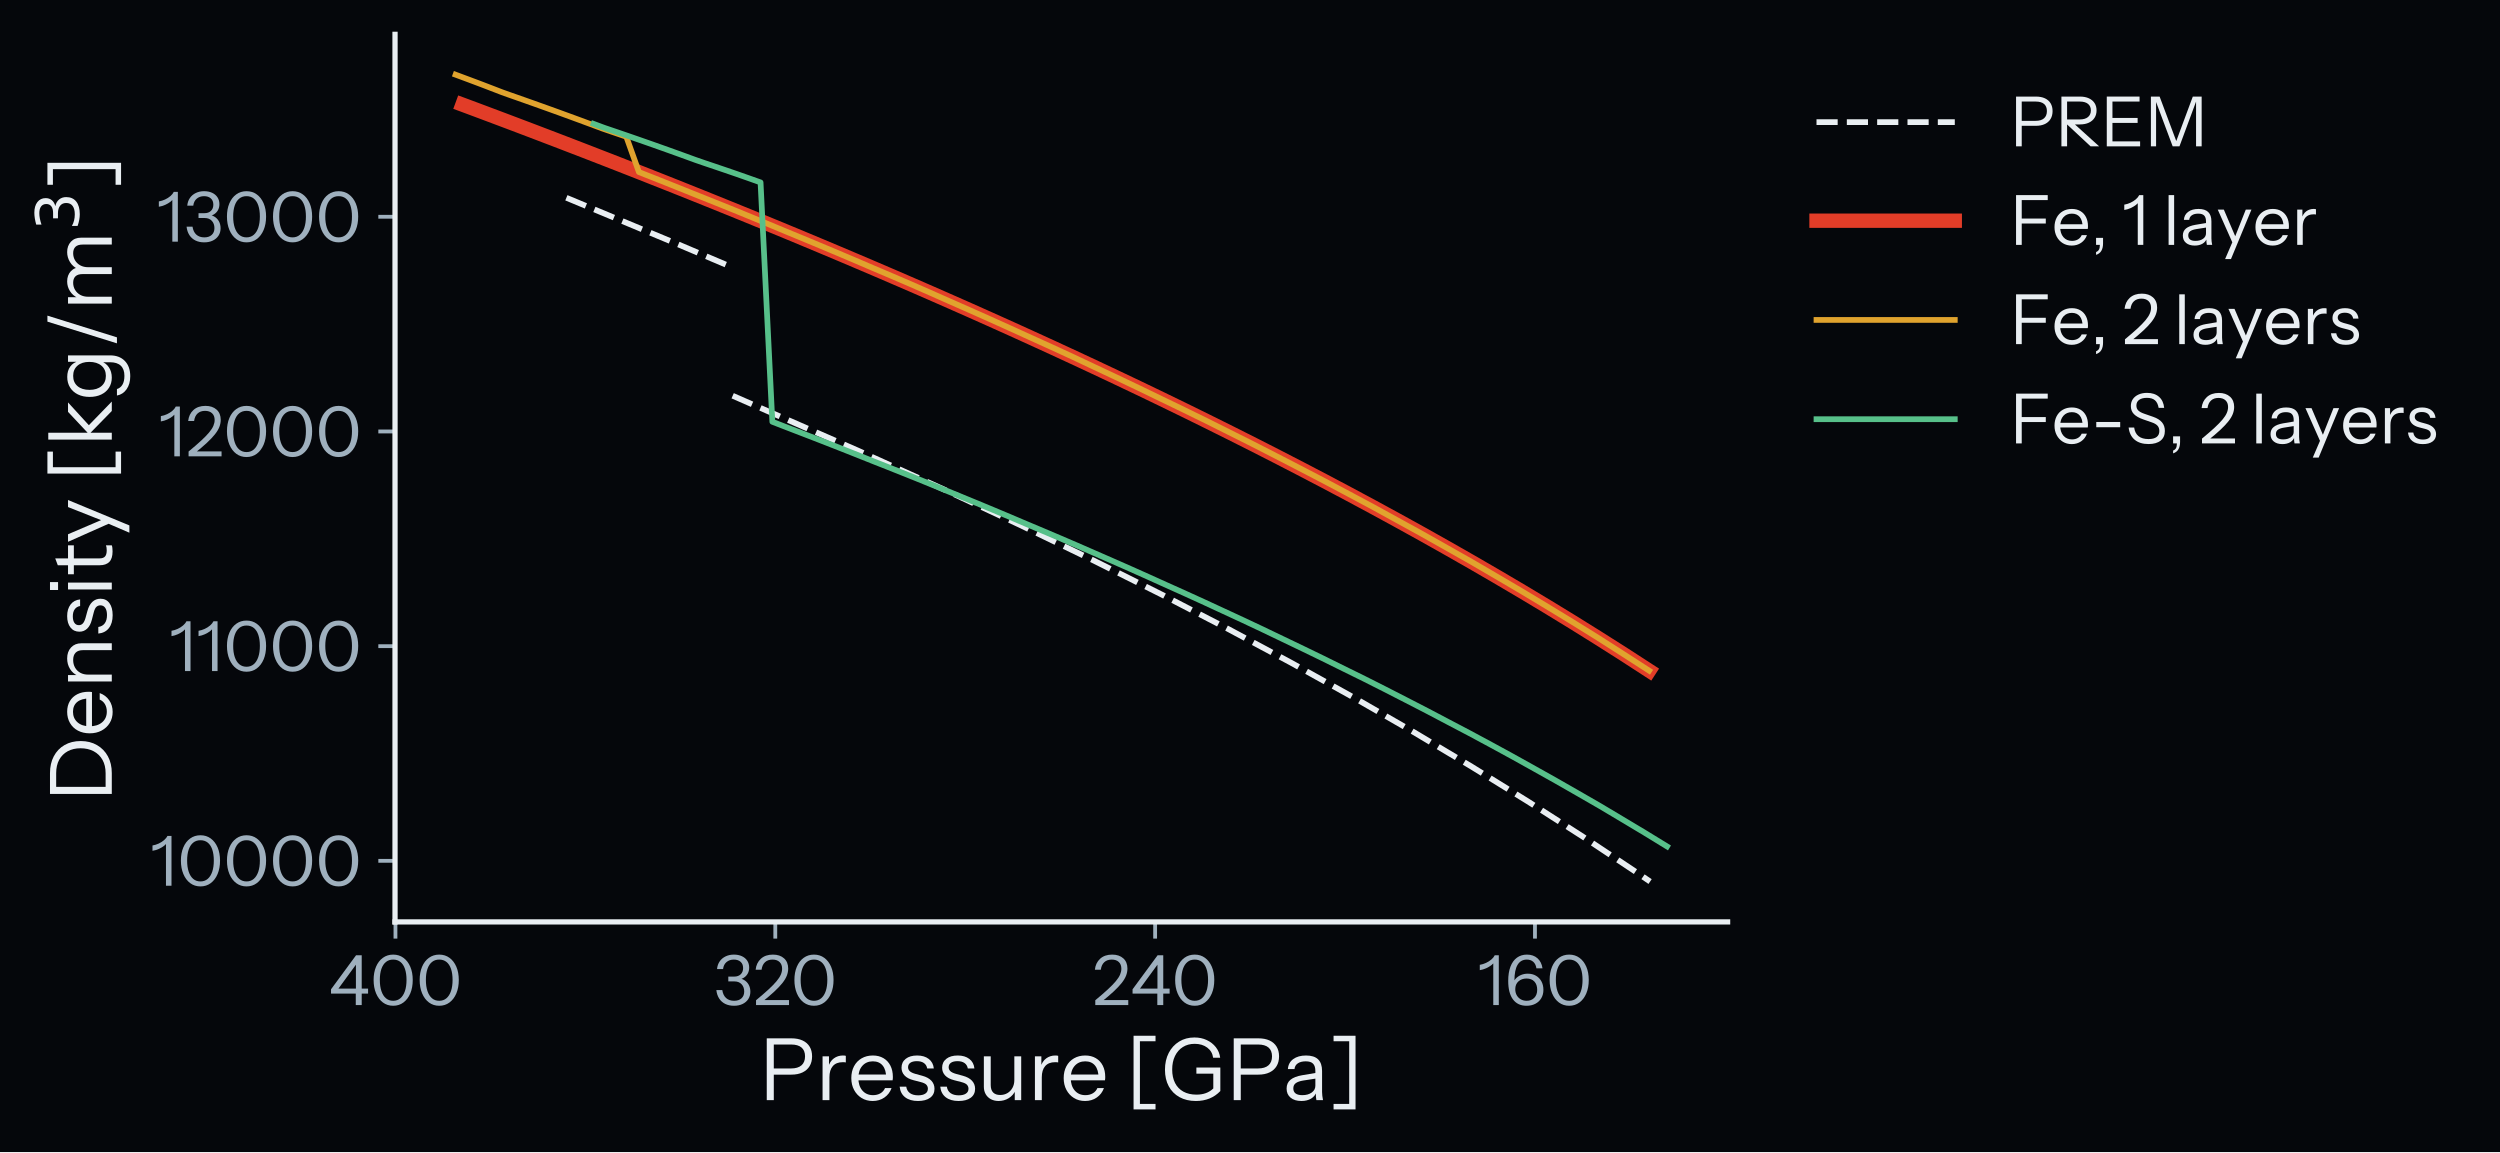
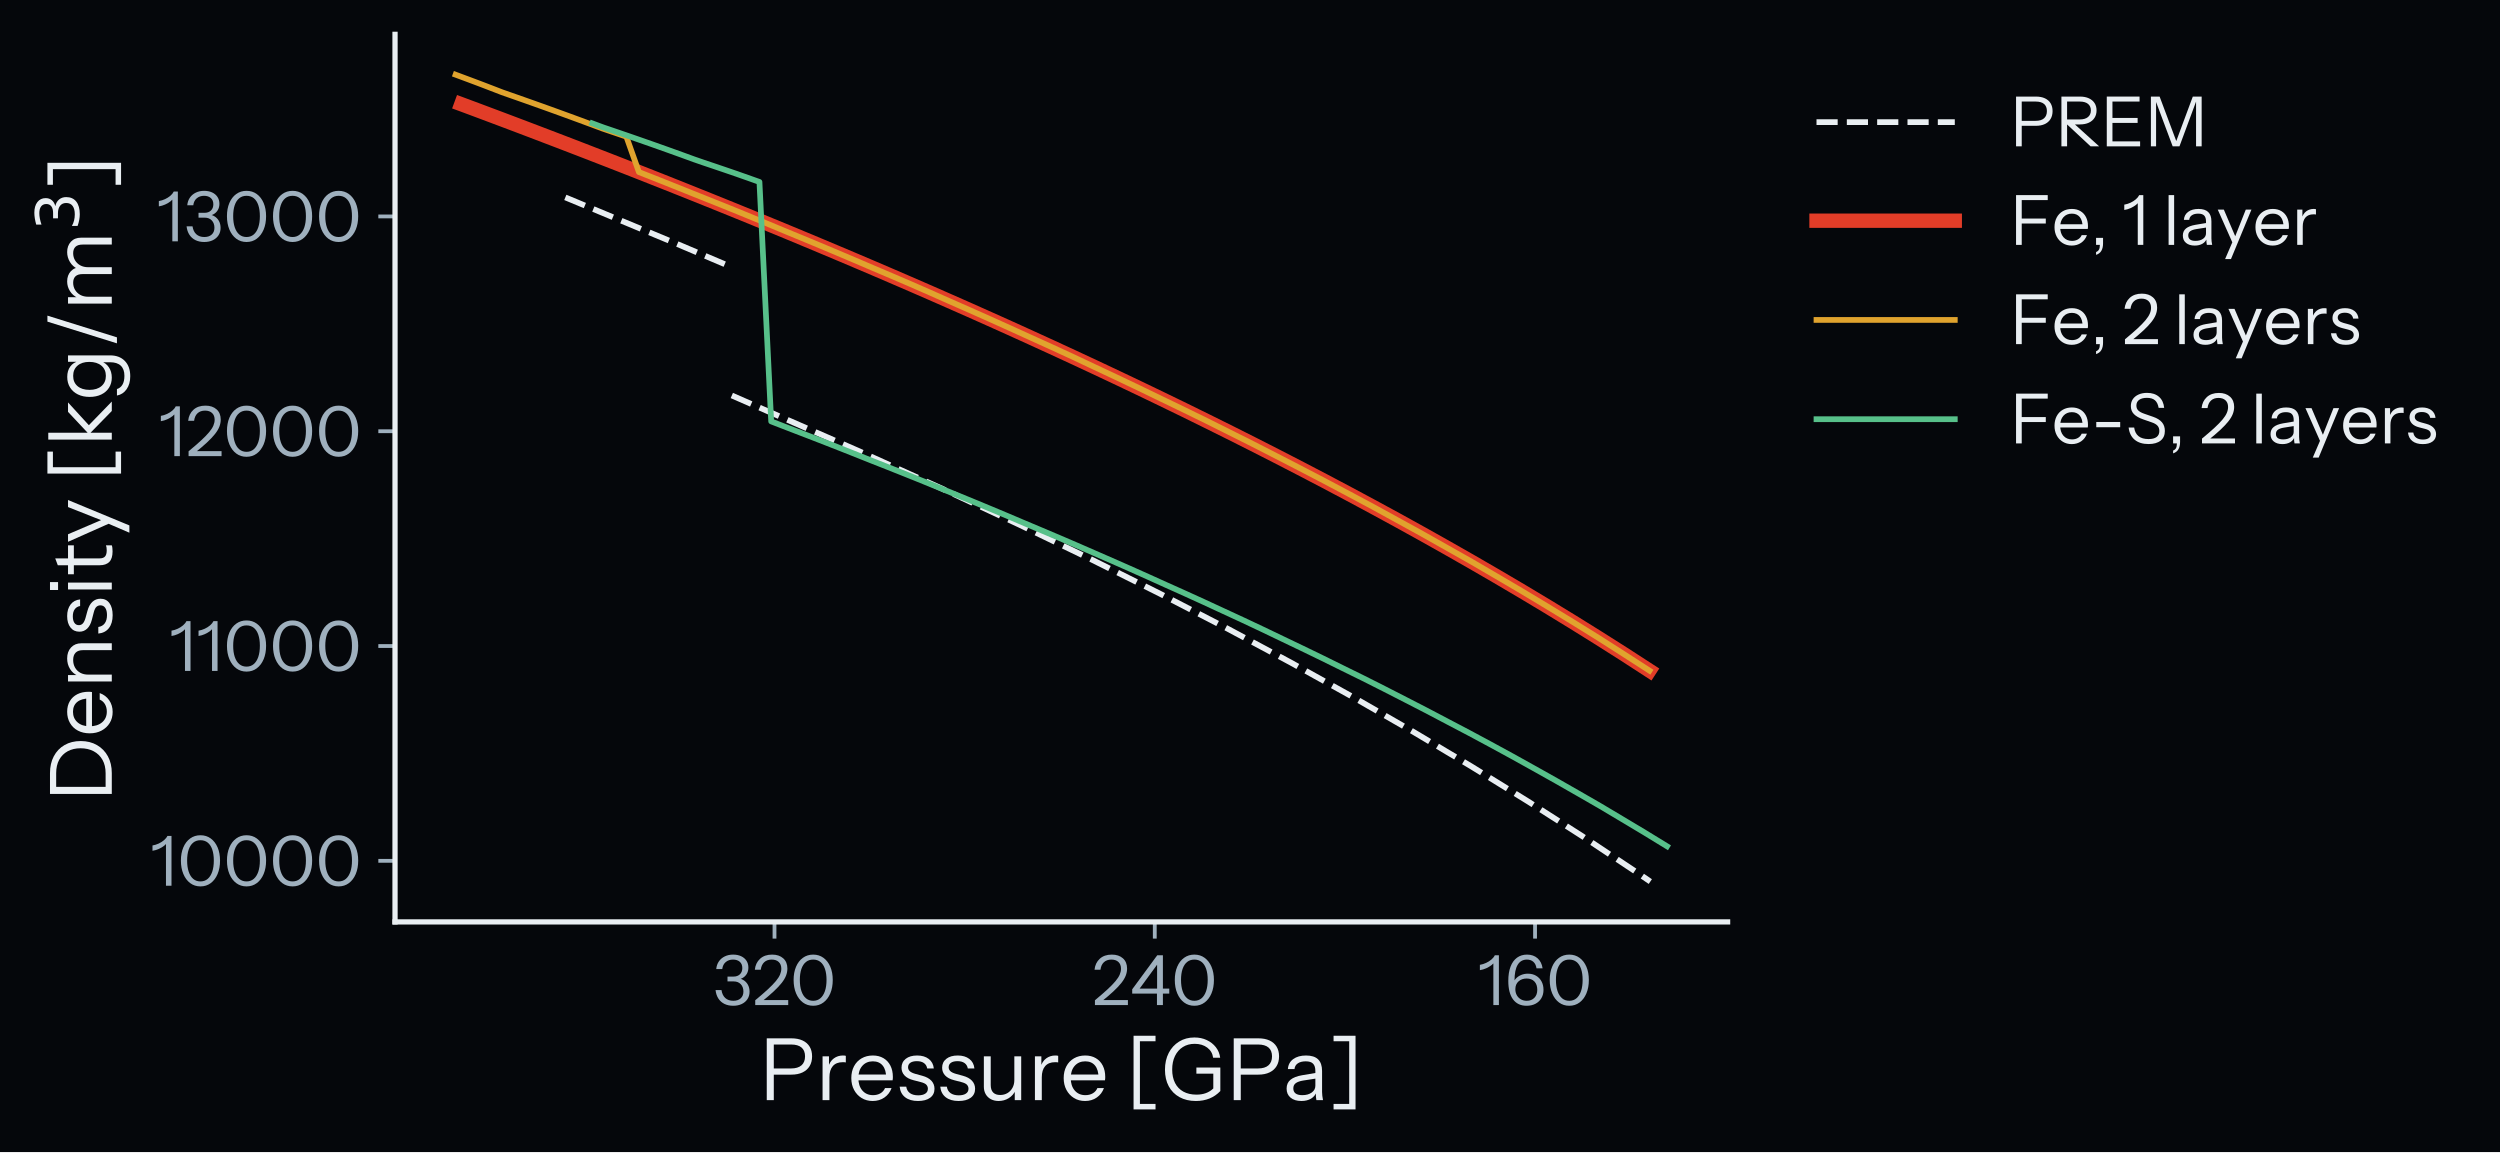
<svg xmlns="http://www.w3.org/2000/svg" xmlns:xlink="http://www.w3.org/1999/xlink" width="524.229pt" height="241.579pt" viewBox="0 0 524.229 241.579" version="1.1">
  <defs>
    <style type="text/css">*{stroke-linejoin: round; stroke-linecap: butt}</style>
  </defs>
  <g id="figure_1">
    <g id="patch_1">
      <path d="M 0 241.579  L 524.229 241.579  L 524.229 0  L 0 0  z " style="fill: #05070b" />
    </g>
    <g id="axes_1">
      <g id="patch_2">
        <path d="M 82.833 193.316  L 362.265 193.316  L 362.265 7.2  L 82.833 7.2  z " style="fill: #05070b" />
      </g>
      <g id="matplotlib.axis_1">
        <g id="xtick_1">
          <g id="line2d_1">
            <defs>
              <path id="m2e974000b8" d="M 0 0  L 0 3.5  " style="stroke: #9fb0be; stroke-width: 0.8" />
            </defs>
            <g>
-               <use xlink:href="#m2e974000b8" x="321.87" y="193.316" style="fill: #9fb0be; stroke: #9fb0be; stroke-width: 0.8" />
+               <use xlink:href="#m2e974000b8" x="321.888" y="193.316" style="fill: #9fb0be; stroke: #9fb0be; stroke-width: 0.8" />
            </g>
          </g>
          <g id="text_1">
-             <g style="fill: #9fb0be" transform="translate(309.8644 210.7564) scale(0.145 -0.145)">
+             <g style="fill: #9fb0be" transform="translate(309.8828 210.7564) scale(0.145 -0.145)">
              <defs>
                <path id="InstrumentSans-Regular-31" d="M 1440 0  L 1440 4083  L 1574 4051  Q 1498 3878 1280 3705  Q 1062 3533 777 3405  Q 493 3277 192 3232  L 192 3725  Q 493 3776 768 3904  Q 1043 4032 1257 4214  Q 1472 4397 1574 4608  L 1952 4608  L 1952 0  L 1440 0  z " transform="scale(0.015625)" />
                <path id="InstrumentSans-Regular-36" d="M 2010 -64  Q 1197 -64 758 528  Q 320 1120 320 2240  Q 320 3014 528 3558  Q 736 4102 1126 4387  Q 1517 4672 2054 4672  Q 2643 4672 3027 4333  Q 3411 3994 3494 3398  L 2931 3398  Q 2874 3795 2640 4003  Q 2406 4211 2048 4211  Q 1478 4211 1187 3724  Q 896 3238 896 2266  L 896 1850  L 749 1907  Q 806 2208 1004 2432  Q 1203 2656 1497 2781  Q 1792 2906 2131 2906  Q 2566 2906 2889 2717  Q 3213 2528 3395 2192  Q 3578 1856 3578 1408  Q 3578 966 3379 633  Q 3181 301 2829 118  Q 2477 -64 2010 -64  z M 2029 397  Q 2464 397 2733 672  Q 3002 947 3002 1414  Q 3002 1901 2742 2179  Q 2483 2458 2016 2458  Q 1568 2458 1270 2195  Q 973 1933 973 1472  Q 973 1152 1110 909  Q 1248 666 1488 531  Q 1728 397 2029 397  z " transform="scale(0.015625)" />
                <path id="InstrumentSans-Regular-30" d="M 2131 -64  Q 1587 -64 1180 240  Q 774 544 547 1085  Q 320 1626 320 2323  Q 320 3021 544 3549  Q 768 4077 1177 4374  Q 1587 4672 2131 4672  Q 2675 4672 3081 4374  Q 3488 4077 3715 3549  Q 3942 3021 3942 2323  Q 3942 1619 3715 1081  Q 3488 544 3081 240  Q 2675 -64 2131 -64  z M 2131 397  Q 2522 397 2797 630  Q 3072 864 3219 1296  Q 3366 1728 3366 2330  Q 3366 2925 3222 3347  Q 3078 3770 2803 3990  Q 2528 4211 2131 4211  Q 1734 4211 1459 3987  Q 1184 3763 1040 3344  Q 896 2925 896 2330  Q 896 1728 1043 1293  Q 1190 858 1465 627  Q 1741 397 2131 397  z " transform="scale(0.015625)" />
              </defs>
              <use xlink:href="#InstrumentSans-Regular-31" />
              <use xlink:href="#InstrumentSans-Regular-36" transform="translate(39.09999 0)" />
              <use xlink:href="#InstrumentSans-Regular-30" transform="translate(98.99998 0)" />
            </g>
          </g>
        </g>
        <g id="xtick_2">
          <g id="line2d_2">
            <g>
-               <use xlink:href="#m2e974000b8" x="242.221" y="193.316" style="fill: #9fb0be; stroke: #9fb0be; stroke-width: 0.8" />
+               <use xlink:href="#m2e974000b8" x="242.147" y="193.316" style="fill: #9fb0be; stroke: #9fb0be; stroke-width: 0.8" />
            </g>
          </g>
          <g id="text_2">
-             <g style="fill: #9fb0be" transform="translate(229.0919 210.7564) scale(0.145 -0.145)">
+             <g style="fill: #9fb0be" transform="translate(229.0174 210.7564) scale(0.145 -0.145)">
              <defs>
                <path id="InstrumentSans-Regular-32" d="M 256 0  L 256 448  Q 947 1018 1411 1446  Q 1875 1875 2153 2208  Q 2432 2541 2550 2819  Q 2669 3098 2669 3366  Q 2669 3763 2432 3987  Q 2195 4211 1779 4211  Q 1350 4211 1088 3968  Q 826 3725 768 3270  L 218 3270  Q 282 3898 701 4285  Q 1120 4672 1818 4672  Q 2464 4672 2848 4326  Q 3232 3981 3232 3379  Q 3232 3053 3107 2726  Q 2982 2400 2697 2041  Q 2413 1683 1949 1251  Q 1485 819 800 275  L 678 461  L 3309 461  L 3309 0  L 256 0  z " transform="scale(0.015625)" />
                <path id="InstrumentSans-Regular-34" d="M 2509 0  L 2509 1216  L 2522 1344  L 2522 3974  L 2694 3974  L 749 1312  L 576 1523  L 3648 1523  L 3648 1062  L 218 1062  L 218 1459  L 2534 4608  L 3059 4608  L 3059 0  L 2509 0  z " transform="scale(0.015625)" />
              </defs>
              <use xlink:href="#InstrumentSans-Regular-32" />
              <use xlink:href="#InstrumentSans-Regular-34" transform="translate(54.49999 0)" />
              <use xlink:href="#InstrumentSans-Regular-30" transform="translate(114.5 0)" />
            </g>
          </g>
        </g>
        <g id="xtick_3">
          <g id="line2d_3">
            <g>
-               <use xlink:href="#m2e974000b8" x="162.572" y="193.316" style="fill: #9fb0be; stroke: #9fb0be; stroke-width: 0.8" />
+               <use xlink:href="#m2e974000b8" x="162.405" y="193.316" style="fill: #9fb0be; stroke: #9fb0be; stroke-width: 0.8" />
            </g>
          </g>
          <g id="text_3">
-             <g style="fill: #9fb0be" transform="translate(149.6312 210.7564) scale(0.145 -0.145)">
+             <g style="fill: #9fb0be" transform="translate(149.4639 210.7564) scale(0.145 -0.145)">
              <defs>
                <path id="InstrumentSans-Regular-33" d="M 1894 -64  Q 1434 -64 1085 105  Q 736 275 521 601  Q 307 928 256 1389  L 806 1389  Q 877 909 1158 653  Q 1440 397 1901 397  Q 2336 397 2585 627  Q 2835 858 2835 1254  Q 2835 1670 2592 1929  Q 2349 2189 1939 2189  L 1363 2189  L 1363 2637  L 1920 2637  Q 2291 2637 2512 2851  Q 2733 3066 2733 3424  Q 2733 3802 2499 4006  Q 2266 4211 1869 4211  Q 1478 4211 1203 3984  Q 928 3757 877 3334  L 320 3334  Q 358 3744 563 4041  Q 768 4339 1110 4505  Q 1453 4672 1882 4672  Q 2298 4672 2618 4525  Q 2938 4378 3117 4106  Q 3296 3834 3296 3469  Q 3296 3142 3149 2892  Q 3002 2643 2749 2502  Q 2496 2362 2170 2362  L 2131 2496  Q 2522 2496 2806 2333  Q 3091 2170 3248 1888  Q 3405 1606 3405 1235  Q 3405 851 3213 556  Q 3021 262 2681 99  Q 2342 -64 1894 -64  z " transform="scale(0.015625)" />
              </defs>
              <use xlink:href="#InstrumentSans-Regular-33" />
              <use xlink:href="#InstrumentSans-Regular-32" transform="translate(57.39999 0)" />
              <use xlink:href="#InstrumentSans-Regular-30" transform="translate(111.9 0)" />
            </g>
          </g>
        </g>
-         <g id="xtick_4">
-           <g id="line2d_4">
-             <g>
-               <use xlink:href="#m2e974000b8" x="82.924" y="193.316" style="fill: #9fb0be; stroke: #9fb0be; stroke-width: 0.8" />
-             </g>
-           </g>
-           <g id="text_4">
-             <g style="fill: #9fb0be" transform="translate(68.91756 210.7564) scale(0.145 -0.145)">
-               <use xlink:href="#InstrumentSans-Regular-34" />
-               <use xlink:href="#InstrumentSans-Regular-30" transform="translate(59.99999 0)" />
-               <use xlink:href="#InstrumentSans-Regular-30" transform="translate(126.6 0)" />
-             </g>
-           </g>
-         </g>
-         <g id="text_5">
+         <g id="text_4">
          <g style="fill: #e9eef2" transform="translate(159.2354 230.6889) scale(0.18 -0.18)">
            <defs>
              <path id="InstrumentSans-Regular-50" d="M 550 0  L 550 4608  L 2381 4608  Q 2874 4608 3219 4448  Q 3565 4288 3747 3987  Q 3930 3686 3930 3264  Q 3930 2842 3747 2538  Q 3565 2234 3219 2067  Q 2874 1901 2381 1901  L 934 1901  L 934 2362  L 2362 2362  Q 2874 2362 3139 2595  Q 3405 2829 3405 3264  Q 3405 3699 3142 3923  Q 2880 4147 2362 4147  L 1075 4147  L 1075 0  L 550 0  z " transform="scale(0.015625)" />
              <path id="InstrumentSans-Regular-72" d="M 512 0  L 512 3264  L 992 3264  L 992 2432  L 1024 2432  L 1024 0  L 512 0  z M 1024 1702  L 941 2477  Q 1056 2893 1350 3110  Q 1645 3328 2029 3328  Q 2189 3328 2246 3302  L 2246 2810  Q 2214 2822 2156 2825  Q 2099 2829 2016 2829  Q 1530 2829 1277 2537  Q 1024 2246 1024 1702  z " transform="scale(0.015625)" />
              <path id="InstrumentSans-Regular-65" d="M 1850 -64  Q 1382 -64 1024 157  Q 666 378 461 762  Q 256 1146 256 1645  Q 256 2144 457 2525  Q 659 2906 1024 3117  Q 1389 3328 1862 3328  Q 2317 3328 2653 3129  Q 2989 2931 3171 2572  Q 3354 2214 3354 1728  Q 3354 1664 3350 1606  Q 3347 1549 3334 1478  L 640 1478  L 640 1907  L 3021 1907  L 2854 1670  Q 2854 2259 2595 2576  Q 2336 2893 1862 2893  Q 1376 2893 1078 2557  Q 781 2221 781 1651  Q 781 1069 1078 720  Q 1376 371 1875 371  Q 2189 371 2425 508  Q 2662 646 2771 902  L 3258 902  Q 3098 454 2723 195  Q 2349 -64 1850 -64  z " transform="scale(0.015625)" />
              <path id="InstrumentSans-Regular-73" d="M 1619 -64  Q 1018 -64 659 214  Q 301 493 250 1005  L 742 1005  Q 787 691 1017 524  Q 1248 358 1632 358  Q 1971 358 2163 486  Q 2355 614 2355 851  Q 2355 1018 2246 1142  Q 2138 1267 1811 1350  L 1286 1485  Q 838 1600 614 1840  Q 390 2080 390 2413  Q 390 2835 704 3081  Q 1018 3328 1555 3328  Q 2086 3328 2419 3072  Q 2752 2816 2797 2362  L 2304 2362  Q 2259 2624 2060 2765  Q 1862 2906 1536 2906  Q 1222 2906 1049 2787  Q 877 2669 877 2451  Q 877 2285 1001 2163  Q 1126 2042 1421 1958  L 1933 1818  Q 2387 1696 2617 1446  Q 2848 1197 2848 845  Q 2848 416 2521 176  Q 2195 -64 1619 -64  z " transform="scale(0.015625)" />
              <path id="InstrumentSans-Regular-75" d="M 1574 -64  Q 1254 -64 1004 67  Q 755 198 614 438  Q 474 678 474 992  L 474 3264  L 986 3264  L 986 1126  Q 986 755 1168 569  Q 1350 384 1690 384  Q 1997 384 2233 525  Q 2470 666 2608 918  Q 2746 1171 2746 1498  L 2829 723  Q 2669 358 2329 147  Q 1990 -64 1574 -64  z M 2778 0  L 2778 768  L 2746 768  L 2746 3264  L 3258 3264  L 3258 0  L 2778 0  z " transform="scale(0.015625)" />
              <path id="InstrumentSans-Regular-20" transform="scale(0.015625)" />
              <path id="InstrumentSans-Regular-5b" d="M 576 -691  L 576 4800  L 2214 4800  L 2214 4390  L 1050 4390  L 1050 -282  L 2214 -282  L 2214 -691  L 576 -691  z " transform="scale(0.015625)" />
              <path id="InstrumentSans-Regular-47" d="M 2624 -64  Q 1920 -64 1401 224  Q 883 512 601 1033  Q 320 1555 320 2266  Q 320 2976 598 3517  Q 877 4058 1373 4365  Q 1869 4672 2515 4672  Q 3021 4672 3433 4480  Q 3846 4288 4112 3949  Q 4378 3610 4435 3162  L 3910 3162  Q 3846 3635 3472 3916  Q 3098 4198 2534 4198  Q 2029 4198 1651 3958  Q 1274 3718 1066 3289  Q 858 2861 858 2278  Q 858 1696 1072 1277  Q 1286 858 1692 634  Q 2099 410 2669 410  Q 3059 410 3366 522  Q 3674 634 3923 870  L 4448 678  Q 4096 307 3638 121  Q 3181 -64 2624 -64  z M 3923 678  L 3923 2170  L 4122 1971  L 2662 1971  L 2662 2432  L 4448 2432  L 4448 678  L 3923 678  z " transform="scale(0.015625)" />
              <path id="InstrumentSans-Regular-61" d="M 2515 0  Q 2490 109 2480 249  Q 2470 390 2470 608  L 2438 608  L 2438 2170  Q 2438 2541 2268 2717  Q 2099 2893 1722 2893  Q 1350 2893 1129 2742  Q 909 2592 883 2317  L 390 2317  Q 422 2790 787 3059  Q 1152 3328 1741 3328  Q 2349 3328 2643 3040  Q 2938 2752 2938 2176  L 2938 608  Q 2938 467 2957 316  Q 2976 166 3008 0  L 2515 0  z M 1395 -64  Q 890 -64 592 182  Q 294 429 294 858  Q 294 1286 588 1523  Q 883 1760 1446 1856  L 2586 2048  L 2586 1626  L 1523 1459  Q 1165 1402 979 1267  Q 794 1133 794 877  Q 794 627 963 499  Q 1133 371 1466 371  Q 1894 371 2166 566  Q 2438 762 2438 1075  L 2522 621  Q 2419 294 2121 115  Q 1824 -64 1395 -64  z " transform="scale(0.015625)" />
              <path id="InstrumentSans-Regular-5d" d="M 2022 4800  L 2022 -691  L 384 -691  L 384 -282  L 1549 -282  L 1549 4390  L 384 4390  L 384 4800  L 2022 4800  z " transform="scale(0.015625)" />
            </defs>
            <use xlink:href="#InstrumentSans-Regular-50" />
            <use xlink:href="#InstrumentSans-Regular-72" transform="translate(65.59999 0)" />
            <use xlink:href="#InstrumentSans-Regular-65" transform="translate(103.1 0)" />
            <use xlink:href="#InstrumentSans-Regular-73" transform="translate(159.5 0)" />
            <use xlink:href="#InstrumentSans-Regular-73" transform="translate(206.8 0)" />
            <use xlink:href="#InstrumentSans-Regular-75" transform="translate(254.0999 0)" />
            <use xlink:href="#InstrumentSans-Regular-72" transform="translate(312.9999 0)" />
            <use xlink:href="#InstrumentSans-Regular-65" transform="translate(350.4999 0)" />
            <use xlink:href="#InstrumentSans-Regular-20" transform="translate(406.8999 0)" />
            <use xlink:href="#InstrumentSans-Regular-5b" transform="translate(426.8999 0)" />
            <use xlink:href="#InstrumentSans-Regular-47" transform="translate(467.4999 0)" />
            <use xlink:href="#InstrumentSans-Regular-50" transform="translate(543.9999 0)" />
            <use xlink:href="#InstrumentSans-Regular-61" transform="translate(609.5999 0)" />
            <use xlink:href="#InstrumentSans-Regular-5d" transform="translate(662.8999 0)" />
          </g>
        </g>
      </g>
      <g id="matplotlib.axis_2">
        <g id="ytick_1">
-           <g id="line2d_5">
+           <g id="line2d_4">
            <defs>
              <path id="m2f46859ac6" d="M 0 0  L -3.5 0  " style="stroke: #9fb0be; stroke-width: 0.8" />
            </defs>
            <g>
-               <use xlink:href="#m2f46859ac6" x="82.833" y="180.51" style="fill: #9fb0be; stroke: #9fb0be; stroke-width: 0.8" />
-             </g>
-           </g>
-           <g id="text_6">
-             <g style="fill: #9fb0be" transform="translate(31.54 185.7295) scale(0.145 -0.145)">
+               <use xlink:href="#m2f46859ac6" x="82.833" y="180.507" style="fill: #9fb0be; stroke: #9fb0be; stroke-width: 0.8" />
+             </g>
+           </g>
+           <g id="text_5">
+             <g style="fill: #9fb0be" transform="translate(31.54 185.7272) scale(0.145 -0.145)">
              <use xlink:href="#InstrumentSans-Regular-31" />
              <use xlink:href="#InstrumentSans-Regular-30" transform="translate(39.09999 0)" />
              <use xlink:href="#InstrumentSans-Regular-30" transform="translate(105.7 0)" />
              <use xlink:href="#InstrumentSans-Regular-30" transform="translate(172.3 0)" />
              <use xlink:href="#InstrumentSans-Regular-30" transform="translate(238.9 0)" />
            </g>
          </g>
        </g>
        <g id="ytick_2">
-           <g id="line2d_6">
-             <g>
-               <use xlink:href="#m2f46859ac6" x="82.833" y="135.492" style="fill: #9fb0be; stroke: #9fb0be; stroke-width: 0.8" />
-             </g>
-           </g>
-           <g id="text_7">
-             <g style="fill: #9fb0be" transform="translate(35.5275 140.7116) scale(0.145 -0.145)">
+           <g id="line2d_5">
+             <g>
+               <use xlink:href="#m2f46859ac6" x="82.833" y="135.465" style="fill: #9fb0be; stroke: #9fb0be; stroke-width: 0.8" />
+             </g>
+           </g>
+           <g id="text_6">
+             <g style="fill: #9fb0be" transform="translate(35.5275 140.6848) scale(0.145 -0.145)">
              <use xlink:href="#InstrumentSans-Regular-31" />
              <use xlink:href="#InstrumentSans-Regular-31" transform="translate(39.09999 0)" />
              <use xlink:href="#InstrumentSans-Regular-30" transform="translate(78.19998 0)" />
              <use xlink:href="#InstrumentSans-Regular-30" transform="translate(144.8 0)" />
              <use xlink:href="#InstrumentSans-Regular-30" transform="translate(211.4 0)" />
            </g>
          </g>
        </g>
        <g id="ytick_3">
-           <g id="line2d_7">
-             <g>
-               <use xlink:href="#m2f46859ac6" x="82.833" y="90.474" style="fill: #9fb0be; stroke: #9fb0be; stroke-width: 0.8" />
-             </g>
-           </g>
-           <g id="text_8">
-             <g style="fill: #9fb0be" transform="translate(33.29359 95.69359) scale(0.145 -0.145)">
+           <g id="line2d_6">
+             <g>
+               <use xlink:href="#m2f46859ac6" x="82.833" y="90.422" style="fill: #9fb0be; stroke: #9fb0be; stroke-width: 0.8" />
+             </g>
+           </g>
+           <g id="text_7">
+             <g style="fill: #9fb0be" transform="translate(33.29359 95.64242) scale(0.145 -0.145)">
              <use xlink:href="#InstrumentSans-Regular-31" />
              <use xlink:href="#InstrumentSans-Regular-32" transform="translate(39.09999 0)" />
              <use xlink:href="#InstrumentSans-Regular-30" transform="translate(93.59998 0)" />
              <use xlink:href="#InstrumentSans-Regular-30" transform="translate(160.2 0)" />
              <use xlink:href="#InstrumentSans-Regular-30" transform="translate(226.8 0)" />
            </g>
          </g>
        </g>
        <g id="ytick_4">
-           <g id="line2d_8">
-             <g>
-               <use xlink:href="#m2f46859ac6" x="82.833" y="45.456" style="fill: #9fb0be; stroke: #9fb0be; stroke-width: 0.8" />
-             </g>
-           </g>
-           <g id="text_9">
-             <g style="fill: #9fb0be" transform="translate(32.87219 50.67563) scale(0.145 -0.145)">
+           <g id="line2d_7">
+             <g>
+               <use xlink:href="#m2f46859ac6" x="82.833" y="45.38" style="fill: #9fb0be; stroke: #9fb0be; stroke-width: 0.8" />
+             </g>
+           </g>
+           <g id="text_8">
+             <g style="fill: #9fb0be" transform="translate(32.87219 50.60005) scale(0.145 -0.145)">
              <use xlink:href="#InstrumentSans-Regular-31" />
              <use xlink:href="#InstrumentSans-Regular-33" transform="translate(39.09999 0)" />
              <use xlink:href="#InstrumentSans-Regular-30" transform="translate(96.49998 0)" />
              <use xlink:href="#InstrumentSans-Regular-30" transform="translate(163.1 0)" />
              <use xlink:href="#InstrumentSans-Regular-30" transform="translate(229.7 0)" />
            </g>
          </g>
        </g>
-         <g id="text_10">
+         <g id="text_9">
          <g style="fill: #e9eef2" transform="translate(23.58 168.0282) rotate(-90) scale(0.18 -0.18)">
            <defs>
              <path id="InstrumentSans-Regular-44" d="M 864 0  L 864 461  L 2099 461  Q 2675 461 3091 694  Q 3507 928 3731 1350  Q 3955 1773 3955 2330  Q 3955 2880 3731 3289  Q 3507 3699 3094 3923  Q 2682 4147 2099 4147  L 864 4147  L 864 4608  L 2099 4608  Q 2822 4608 3360 4323  Q 3898 4038 4195 3523  Q 4493 3008 4493 2317  Q 4493 1626 4192 1104  Q 3891 582 3356 291  Q 2822 0 2106 0  L 864 0  z M 550 0  L 550 4608  L 1075 4608  L 1075 0  L 550 0  z " transform="scale(0.015625)" />
              <path id="InstrumentSans-Regular-6e" d="M 512 0  L 512 3264  L 992 3264  L 992 2496  L 1024 2496  L 1024 0  L 512 0  z M 2848 0  L 2848 2138  Q 2848 2509 2662 2694  Q 2477 2880 2112 2880  Q 1792 2880 1545 2739  Q 1299 2598 1161 2348  Q 1024 2099 1024 1766  L 941 2541  Q 1107 2906 1449 3117  Q 1792 3328 2227 3328  Q 2739 3328 3049 3037  Q 3360 2746 3360 2272  L 3360 0  L 2848 0  z " transform="scale(0.015625)" />
              <path id="InstrumentSans-Regular-69" d="M 512 0  L 512 3264  L 1024 3264  L 1024 0  L 512 0  z M 472 4006  L 472 4608  L 1061 4608  L 1061 4006  L 472 4006  z " transform="scale(0.015625)" />
              <path id="InstrumentSans-Regular-74" d="M 1818 -58  Q 1274 -58 1027 188  Q 781 435 781 902  L 781 4026  L 1293 4218  L 1293 909  Q 1293 634 1433 506  Q 1574 378 1894 378  Q 2022 378 2115 394  Q 2208 410 2266 435  L 2266 0  Q 2202 -26 2083 -42  Q 1965 -58 1818 -58  z M 109 2829  L 109 3264  L 2266 3264  L 2266 2829  L 109 2829  z " transform="scale(0.015625)" />
              <path id="InstrumentSans-Regular-79" d="M 794 -1312  L 1523 384  L 1638 563  L 2707 3264  L 3232 3264  L 1338 -1312  L 794 -1312  z M 1581 -32  L 115 3264  L 678 3264  L 1939 314  L 1581 -32  z " transform="scale(0.015625)" />
              <path id="InstrumentSans-Regular-6b" d="M 512 0  L 512 4736  L 1024 4736  L 1024 0  L 512 0  z M 2643 0  L 909 1696  L 2579 3264  L 3283 3264  L 1408 1549  L 1440 1850  L 3347 0  L 2643 0  z " transform="scale(0.015625)" />
              <path id="InstrumentSans-Regular-67" d="M 1811 -1376  Q 1229 -1376 841 -1104  Q 454 -832 371 -384  L 858 -384  Q 928 -640 1174 -790  Q 1421 -941 1843 -941  Q 2342 -941 2598 -669  Q 2854 -397 2854 128  L 2854 826  L 2918 813  Q 2810 442 2483 221  Q 2157 0 1709 0  Q 1280 0 953 208  Q 627 416 448 787  Q 269 1158 269 1651  Q 269 2150 454 2528  Q 640 2906 976 3114  Q 1312 3322 1760 3322  Q 2221 3322 2531 3098  Q 2842 2874 2944 2458  L 2886 2451  L 2886 3264  L 3366 3264  L 3366 128  Q 3366 -570 2950 -973  Q 2534 -1376 1811 -1376  z M 1837 442  Q 2317 442 2598 774  Q 2880 1107 2880 1677  Q 2880 2234 2598 2557  Q 2317 2880 1837 2880  Q 1350 2880 1072 2553  Q 794 2227 794 1658  Q 794 1101 1075 771  Q 1357 442 1837 442  z " transform="scale(0.015625)" />
              <path id="InstrumentSans-Regular-2f" d="M 384 -384  L 2003 4800  L 2451 4800  L 832 -384  L 384 -384  z " transform="scale(0.015625)" />
              <path id="InstrumentSans-Regular-6d" d="M 512 0  L 512 3264  L 992 3264  L 992 2496  L 1024 2496  L 1024 0  L 512 0  z M 2714 0  L 2714 2163  Q 2714 2534 2547 2707  Q 2381 2880 2067 2880  Q 1773 2880 1536 2739  Q 1299 2598 1161 2348  Q 1024 2099 1024 1766  L 941 2541  Q 1107 2906 1440 3117  Q 1773 3328 2163 3328  Q 2637 3328 2931 3049  Q 3226 2771 3226 2298  L 3226 0  L 2714 0  z M 4915 0  L 4915 2163  Q 4915 2534 4748 2707  Q 4582 2880 4269 2880  Q 3974 2880 3737 2739  Q 3501 2598 3363 2348  Q 3226 2099 3226 1766  L 3098 2541  Q 3264 2906 3609 3117  Q 3955 3328 4352 3328  Q 4826 3328 5126 3049  Q 5427 2771 5427 2298  L 5427 0  L 4915 0  z " transform="scale(0.015625)" />
              <path id="DejaVuSans-33" d="M 2597 2516  Q 3050 2419 3304 2112  Q 3559 1806 3559 1356  Q 3559 666 3084 287  Q 2609 -91 1734 -91  Q 1441 -91 1130 -33  Q 819 25 488 141  L 488 750  Q 750 597 1062 519  Q 1375 441 1716 441  Q 2309 441 2620 675  Q 2931 909 2931 1356  Q 2931 1769 2642 2001  Q 2353 2234 1838 2234  L 1294 2234  L 1294 2753  L 1863 2753  Q 2328 2753 2575 2939  Q 2822 3125 2822 3475  Q 2822 3834 2567 4026  Q 2313 4219 1838 4219  Q 1578 4219 1281 4162  Q 984 4106 628 3988  L 628 4550  Q 988 4650 1302 4700  Q 1616 4750 1894 4750  Q 2613 4750 3031 4423  Q 3450 4097 3450 3541  Q 3450 3153 3228 2886  Q 3006 2619 2597 2516  z " transform="scale(0.015625)" />
            </defs>
            <use xlink:href="#InstrumentSans-Regular-44" transform="translate(0 0.765625)" />
            <use xlink:href="#InstrumentSans-Regular-65" transform="translate(75.19998 0.765625)" />
            <use xlink:href="#InstrumentSans-Regular-6e" transform="translate(131.6 0.765625)" />
            <use xlink:href="#InstrumentSans-Regular-73" transform="translate(191.5 0.765625)" />
            <use xlink:href="#InstrumentSans-Regular-69" transform="translate(238.8 0.765625)" />
            <use xlink:href="#InstrumentSans-Regular-74" transform="translate(262.7999 0.765625)" />
            <use xlink:href="#InstrumentSans-Regular-79" transform="translate(300.4999 0.765625)" />
            <use xlink:href="#InstrumentSans-Regular-20" transform="translate(352.7999 0.765625)" />
            <use xlink:href="#InstrumentSans-Regular-5b" transform="translate(372.7999 0.765625)" />
            <use xlink:href="#InstrumentSans-Regular-6b" transform="translate(413.3999 0.765625)" />
            <use xlink:href="#InstrumentSans-Regular-67" transform="translate(466.8999 0.765625)" />
            <use xlink:href="#InstrumentSans-Regular-2f" transform="translate(527.4999 0.765625)" />
            <use xlink:href="#InstrumentSans-Regular-6d" transform="translate(571.7999 0.765625)" />
            <use xlink:href="#DejaVuSans-33" transform="translate(664.9569 39.04688) scale(0.7)" />
            <use xlink:href="#InstrumentSans-Regular-5d" transform="translate(712.2274 0.765625)" />
          </g>
        </g>
      </g>
+       <g id="line2d_8">
+         <path d="M 118.544 41.394  L 119.384 41.739  L 142.01 51.165  L 153.456 56.027  L 153.456 56.027  " clip-path="url(#p41ad4bad2e)" style="fill: none; stroke-dasharray: 4.44,1.92; stroke-dashoffset: 0; stroke: #e9eef2; stroke-width: 1.2" />
+       </g>
      <g id="line2d_9">
-         <path d="M 118.763 41.472  L 119.602 41.817  L 142.208 51.24  L 153.634 56.097  L 153.634 56.097  " clip-path="url(#p41ad4bad2e)" style="fill: none; stroke-dasharray: 4.44,1.92; stroke-dashoffset: 0; stroke: #e9eef2; stroke-width: 1.2" />
+         <path d="M 153.456 82.93  L 179.812 94.463  L 197.7 102.537  L 213.789 110.041  L 228.904 117.334  L 243.34 124.545  L 257.231 131.731  L 270.658 138.926  L 283.661 146.145  L 296.267 153.397  L 308.498 160.689  L 320.372 168.025  L 331.897 175.407  L 343.082 182.834  L 346.059 184.857  L 346.059 184.857  " clip-path="url(#p41ad4bad2e)" style="fill: none; stroke-dasharray: 4.44,1.92; stroke-dashoffset: 0; stroke: #e9eef2; stroke-width: 1.2" />
      </g>
      <g id="line2d_10">
-         <path d="M 153.634 82.986  L 179.967 94.516  L 197.839 102.588  L 213.915 110.09  L 229.014 117.381  L 243.438 124.591  L 257.32 131.777  L 270.732 138.969  L 283.72 146.185  L 296.318 153.437  L 308.542 160.73  L 320.402 168.064  L 331.915 175.443  L 343.086 182.867  L 346.012 184.857  L 346.012 184.857  " clip-path="url(#p41ad4bad2e)" style="fill: none; stroke-dasharray: 4.44,1.92; stroke-dashoffset: 0; stroke: #e9eef2; stroke-width: 1.2" />
+         <path d="M 96.727 21.847  L 96.776 21.865  L 96.923 21.92  L 97.168 22.011  L 97.51 22.138  L 97.951 22.302  L 98.489 22.503  L 99.124 22.74  L 99.857 23.014  L 100.687 23.324  L 101.614 23.672  L 102.637 24.056  L 103.756 24.475  L 104.972 24.932  L 106.283 25.426  L 107.689 25.957  L 109.19 26.525  L 110.785 27.13  L 112.474 27.773  L 114.257 28.453  L 116.132 29.169  L 118.1 29.923  L 120.16 30.715  L 122.311 31.544  L 124.552 32.413  L 126.883 33.317  L 129.304 34.26  L 131.813 35.241  L 134.409 36.262  L 137.093 37.321  L 139.862 38.417  L 142.717 39.553  L 145.657 40.729  L 148.68 41.943  L 151.785 43.197  L 154.973 44.49  L 158.241 45.824  L 161.589 47.198  L 165.016 48.611  L 168.52 50.066  L 172.101 51.562  L 175.758 53.1  L 179.489 54.678  L 183.293 56.297  L 187.169 57.961  L 191.116 59.666  L 195.132 61.415  L 199.216 63.208  L 203.368 65.043  L 207.585 66.924  L 211.866 68.848  L 216.211 70.82  L 220.616 72.835  L 225.081 74.898  L 229.605 77.007  L 234.186 79.166  L 238.822 81.371  L 243.512 83.626  L 248.254 85.93  L 253.047 88.287  L 257.889 90.692  L 262.777 93.15  L 267.711 95.663  L 272.689 98.23  L 277.708 100.849  L 282.767 103.529  L 287.865 106.265  L 292.998 109.058  L 298.166 111.914  L 303.365 114.832  L 308.595 117.812  L 313.853 120.858  L 319.136 123.97  L 324.443 127.152  L 329.771 130.406  L 335.119 133.734  L 340.483 137.137  L 345.862 140.621  " clip-path="url(#p41ad4bad2e)" style="fill: none; stroke: #e23d28; stroke-width: 3; stroke-linecap: square" />
      </g>
      <g id="line2d_11">
-         <path d="M 96.971 21.936  L 97.02 21.954  L 97.166 22.008  L 97.411 22.099  L 97.753 22.227  L 98.193 22.39  L 98.731 22.591  L 99.365 22.828  L 100.097 23.101  L 100.926 23.412  L 101.852 23.759  L 102.874 24.143  L 103.992 24.562  L 105.206 25.019  L 106.515 25.512  L 107.92 26.043  L 109.419 26.611  L 111.012 27.216  L 112.7 27.858  L 114.48 28.538  L 116.354 29.253  L 118.319 30.007  L 120.376 30.799  L 122.525 31.627  L 124.764 32.496  L 127.092 33.399  L 129.51 34.342  L 132.015 35.323  L 134.609 36.343  L 137.289 37.401  L 140.056 38.497  L 142.907 39.631  L 145.843 40.807  L 148.863 42.02  L 151.965 43.274  L 155.149 44.566  L 158.413 45.899  L 161.757 47.272  L 165.18 48.685  L 168.68 50.139  L 172.257 51.634  L 175.909 53.171  L 179.636 54.749  L 183.436 56.367  L 187.307 58.03  L 191.249 59.734  L 195.261 61.482  L 199.341 63.274  L 203.488 65.108  L 207.7 66.988  L 211.976 68.911  L 216.315 70.881  L 220.716 72.895  L 225.176 74.958  L 229.694 77.066  L 234.27 79.223  L 238.901 81.427  L 243.585 83.681  L 248.322 85.984  L 253.109 88.339  L 257.945 90.743  L 262.828 93.2  L 267.756 95.711  L 272.728 98.277  L 277.741 100.895  L 282.795 103.574  L 287.886 106.307  L 293.013 109.1  L 298.175 111.953  L 303.368 114.87  L 308.592 117.849  L 313.843 120.893  L 319.121 124.003  L 324.422 127.183  L 329.744 130.435  L 335.085 133.762  L 340.443 137.163  L 345.816 140.645  " clip-path="url(#p41ad4bad2e)" style="fill: none; stroke: #e23d28; stroke-width: 3; stroke-linecap: square" />
+         <path d="M 95.534 15.66  L 95.584 15.678  L 95.734 15.734  L 95.984 15.827  L 96.334 15.956  L 96.783 16.124  L 97.332 16.328  L 97.981 16.57  L 98.729 16.849  L 99.575 17.166  L 100.521 17.522  L 101.565 17.92  L 102.707 18.358  L 103.947 18.835  L 105.285 19.352  L 106.72 19.856  L 108.251 20.392  L 109.879 20.965  L 111.603 21.575  L 113.423 22.223  L 115.337 22.91  L 117.346 23.637  L 119.448 24.402  L 121.645 25.209  L 123.933 26.056  L 126.314 26.945  L 128.786 27.785  L 131.343 28.658  L 133.974 36.084  L 136.683 37.15  L 139.474 38.255  L 142.348 39.401  L 145.307 40.591  L 148.35 41.804  L 151.475 43.05  L 154.679 44.35  L 157.964 45.695  L 161.328 47.085  L 164.769 48.521  L 168.288 49.971  L 171.882 51.464  L 175.551 53.005  L 179.294 54.593  L 183.11 56.227  L 186.997 57.874  L 190.955 59.573  L 194.982 61.337  L 199.076 63.154  L 203.237 64.984  L 207.463 66.863  L 211.753 68.797  L 216.105 70.778  L 220.519 72.777  L 224.992 74.835  L 229.523 76.972  L 234.11 79.125  L 238.753 81.333  L 243.449 83.606  L 248.198 85.897  L 252.996 88.246  L 257.844 90.668  L 262.738 93.121  L 267.677 95.647  L 272.66 98.216  L 277.685 100.831  L 282.749 103.515  L 287.851 106.242  L 292.989 109.066  L 298.161 111.907  L 303.365 114.841  L 308.598 117.797  L 313.86 120.866  L 319.147 123.973  L 324.458 127.166  L 329.79 130.412  L 335.141 133.733  L 340.509 137.163  L 345.89 140.638  " clip-path="url(#p41ad4bad2e)" style="fill: none; stroke: #e0a32e; stroke-width: 1.2; stroke-linecap: square" />
      </g>
      <g id="line2d_12">
-         <path d="M 95.534 15.66  L 95.584 15.678  L 95.734 15.734  L 95.984 15.827  L 96.333 15.956  L 96.783 16.123  L 97.331 16.327  L 97.979 16.569  L 98.727 16.848  L 99.573 17.165  L 100.518 17.52  L 101.561 17.917  L 102.703 18.355  L 103.942 18.832  L 105.279 19.348  L 106.713 19.861  L 108.243 20.396  L 109.87 20.969  L 111.593 21.579  L 113.411 22.227  L 115.324 22.913  L 117.332 23.638  L 119.433 24.404  L 121.628 25.209  L 123.915 26.056  L 126.294 26.944  L 128.767 27.792  L 131.331 28.668  L 133.976 36.083  L 136.694 37.154  L 139.489 38.26  L 142.365 39.408  L 145.326 40.598  L 148.369 41.813  L 151.494 43.06  L 154.699 44.359  L 157.983 45.705  L 161.347 47.095  L 164.788 48.531  L 168.306 49.982  L 171.899 51.476  L 175.568 53.016  L 179.31 54.605  L 183.124 56.24  L 187.01 57.886  L 190.966 59.585  L 194.991 61.349  L 199.084 63.165  L 203.243 64.996  L 207.468 66.875  L 211.756 68.809  L 216.106 70.791  L 220.517 72.789  L 224.988 74.846  L 229.517 76.982  L 234.103 79.136  L 238.743 81.344  L 243.437 83.617  L 248.183 85.908  L 252.979 88.257  L 257.824 90.679  L 262.715 93.131  L 267.652 95.657  L 272.632 98.225  L 277.653 100.84  L 282.714 103.524  L 287.813 106.25  L 292.948 109.074  L 298.116 111.914  L 303.317 114.847  L 308.547 117.803  L 313.805 120.871  L 319.089 123.978  L 324.396 127.17  L 329.724 130.415  L 335.071 133.736  L 340.435 137.165  L 345.813 140.64  " clip-path="url(#p41ad4bad2e)" style="fill: none; stroke: #e0a32e; stroke-width: 1.2; stroke-linecap: square" />
-       </g>
-       <g id="line2d_13">
-         <path d="M 124.472 25.971  L 124.521 25.989  L 124.668 26.044  L 124.912 26.135  L 125.253 26.263  L 125.692 26.427  L 126.228 26.628  L 126.862 26.858  L 127.592 27.105  L 128.419 27.386  L 129.343 27.7  L 130.363 28.049  L 131.479 28.433  L 132.691 28.851  L 133.998 29.305  L 135.401 29.795  L 136.898 30.321  L 138.489 30.884  L 140.175 31.485  L 141.953 32.124  L 143.824 32.801  L 145.788 33.518  L 147.844 34.227  L 149.991 34.949  L 152.229 35.709  L 154.557 36.509  L 156.975 37.359  L 159.482 38.249  L 161.954 88.44  L 164.389 89.386  L 166.886 90.348  L 169.445 91.332  L 172.064 92.347  L 174.745 93.394  L 177.488 94.474  L 180.292 95.586  L 183.157 96.73  L 186.084 97.883  L 189.071 99.071  L 192.12 100.293  L 195.228 101.555  L 198.397 102.863  L 201.624 104.188  L 204.91 105.54  L 208.255 106.93  L 211.656 108.359  L 215.115 109.83  L 218.629 111.307  L 222.198 112.823  L 225.822 114.381  L 229.498 115.986  L 233.228 117.616  L 237.009 119.282  L 240.84 120.995  L 244.721 122.75  L 248.65 124.514  L 252.627 126.328  L 256.65 128.191  L 260.719 130.074  L 264.831 132.013  L 268.987 134.006  L 273.183 136.018  L 277.421 138.073  L 281.697 140.187  L 286.011 142.309  L 290.361 144.504  L 294.747 146.75  L 299.166 149.026  L 303.617 151.37  L 308.1 153.724  L 312.611 156.151  L 317.15 158.624  L 321.715 161.166  L 326.305 163.738  L 330.918 166.378  L 335.552 169.047  L 340.205 171.821  L 344.877 174.619  L 349.564 177.492  " clip-path="url(#p41ad4bad2e)" style="fill: none; stroke: #57c08a; stroke-width: 1.2; stroke-linecap: square" />
+         <path d="M 124.192 25.86  L 124.241 25.878  L 124.388 25.933  L 124.632 26.024  L 124.974 26.152  L 125.414 26.317  L 125.951 26.518  L 126.585 26.75  L 127.316 26.997  L 128.145 27.278  L 129.07 27.593  L 130.091 27.942  L 131.209 28.326  L 132.422 28.744  L 133.731 29.199  L 135.136 29.689  L 136.635 30.215  L 138.228 30.778  L 139.916 31.379  L 141.697 32.018  L 143.571 32.696  L 145.537 33.413  L 147.596 34.124  L 149.746 34.847  L 151.987 35.608  L 154.318 36.408  L 156.739 37.258  L 159.249 38.15  L 161.711 88.363  L 164.151 89.311  L 166.651 90.273  L 169.212 91.258  L 171.834 92.273  L 174.518 93.32  L 177.263 94.4  L 180.07 95.513  L 182.939 96.658  L 185.869 97.811  L 188.86 98.999  L 191.912 100.222  L 195.025 101.484  L 198.197 102.792  L 201.429 104.119  L 204.719 105.471  L 208.067 106.861  L 211.473 108.291  L 214.936 109.762  L 218.454 111.241  L 222.028 112.757  L 225.656 114.316  L 229.337 115.921  L 233.071 117.552  L 236.857 119.219  L 240.694 120.933  L 244.58 122.69  L 248.515 124.455  L 252.497 126.269  L 256.525 128.133  L 260.599 130.017  L 264.717 131.957  L 268.877 133.951  L 273.08 135.964  L 277.322 138.02  L 281.604 140.135  L 285.924 142.259  L 290.281 144.455  L 294.672 146.702  L 299.097 148.979  L 303.555 151.325  L 308.043 153.68  L 312.561 156.108  L 317.106 158.583  L 321.677 161.125  L 326.273 163.7  L 330.892 166.34  L 335.533 169.012  L 340.193 171.787  L 344.87 174.586  L 349.564 177.461  " clip-path="url(#p41ad4bad2e)" style="fill: none; stroke: #57c08a; stroke-width: 1.2; stroke-linecap: square" />
      </g>
      <g id="patch_3">
        <path d="M 82.833 193.316  L 82.833 7.2  " style="fill: none; stroke: #e9eef2; stroke-width: 1.1; stroke-linejoin: miter; stroke-linecap: square" />
      </g>
      <g id="patch_4">
        <path d="M 82.833 193.316  L 362.265 193.316  " style="fill: none; stroke: #e9eef2; stroke-width: 1.1; stroke-linejoin: miter; stroke-linecap: square" />
      </g>
      <g id="legend_1">
-         <g id="line2d_14">
+         <g id="line2d_13">
          <path d="M 380.904 25.615  L 395.404 25.615  L 409.904 25.615  " style="fill: none; stroke-dasharray: 4.44,1.92; stroke-dashoffset: 0; stroke: #e9eef2; stroke-width: 1.2" />
        </g>
-         <g id="text_11">
+         <g id="text_10">
          <g style="fill: #e9eef2" transform="translate(421.5036 30.69) scale(0.145 -0.145)">
            <defs>
              <path id="InstrumentSans-Regular-52" d="M 550 0  L 550 4608  L 2253 4608  Q 2746 4608 3091 4448  Q 3437 4288 3619 4003  Q 3802 3718 3802 3328  Q 3802 2938 3619 2646  Q 3437 2355 3091 2192  Q 2746 2029 2253 2029  L 934 2029  L 934 2490  L 2234 2490  Q 2746 2490 3011 2714  Q 3277 2938 3277 3328  Q 3277 3712 3014 3929  Q 2752 4147 2234 4147  L 1075 4147  L 1075 0  L 550 0  z M 3251 0  L 800 2285  L 1517 2285  L 4045 0  L 3251 0  z " transform="scale(0.015625)" />
              <path id="InstrumentSans-Regular-45" d="M 550 0  L 550 4608  L 1075 4608  L 1075 0  L 550 0  z M 819 0  L 819 461  L 3635 461  L 3635 0  L 819 0  z M 819 2170  L 819 2630  L 3405 2630  L 3405 2170  L 819 2170  z M 819 4147  L 819 4608  L 3584 4608  L 3584 4147  L 819 4147  z " transform="scale(0.015625)" />
              <path id="InstrumentSans-Regular-4d" d="M 550 0  L 550 4608  L 1357 4608  L 3021 166  L 2778 166  L 4429 4608  L 5248 4608  L 5248 0  L 4730 0  L 4730 4333  L 4800 4333  L 3194 0  L 2566 0  L 960 4294  L 1030 4294  L 1030 0  L 550 0  z " transform="scale(0.015625)" />
            </defs>
            <use xlink:href="#InstrumentSans-Regular-50" />
            <use xlink:href="#InstrumentSans-Regular-52" transform="translate(65.59999 0)" />
            <use xlink:href="#InstrumentSans-Regular-45" transform="translate(131.2 0)" />
            <use xlink:href="#InstrumentSans-Regular-4d" transform="translate(195 0)" />
          </g>
        </g>
-         <g id="line2d_15">
+         <g id="line2d_14">
          <path d="M 380.904 46.278  L 395.404 46.278  L 409.904 46.278  " style="fill: none; stroke: #e23d28; stroke-width: 3; stroke-linecap: square" />
        </g>
-         <g id="text_12">
+         <g id="text_11">
          <g style="fill: #e9eef2" transform="translate(421.5036 51.3525) scale(0.145 -0.145)">
            <defs>
              <path id="InstrumentSans-Regular-46" d="M 550 0  L 550 4608  L 1075 4608  L 1075 0  L 550 0  z M 819 1978  L 819 2438  L 3302 2438  L 3302 1978  L 819 1978  z M 819 4147  L 819 4608  L 3482 4608  L 3482 4147  L 819 4147  z " transform="scale(0.015625)" />
              <path id="InstrumentSans-Regular-2c" d="M 493 -922  L 493 -659  Q 678 -589 761 -438  Q 845 -288 845 19  L 1043 0  L 493 0  L 493 653  L 1139 653  L 1139 134  Q 1139 -275 985 -544  Q 832 -813 493 -922  z " transform="scale(0.015625)" />
              <path id="InstrumentSans-Regular-6c" d="M 512 0  L 512 4608  L 1024 4608  L 1024 0  L 512 0  z " transform="scale(0.015625)" />
            </defs>
            <use xlink:href="#InstrumentSans-Regular-46" />
            <use xlink:href="#InstrumentSans-Regular-65" transform="translate(60.2 0)" />
            <use xlink:href="#InstrumentSans-Regular-2c" transform="translate(116.6 0)" />
            <use xlink:href="#InstrumentSans-Regular-20" transform="translate(142.1 0)" />
            <use xlink:href="#InstrumentSans-Regular-31" transform="translate(162.1 0)" />
            <use xlink:href="#InstrumentSans-Regular-20" transform="translate(201.2 0)" />
            <use xlink:href="#InstrumentSans-Regular-6c" transform="translate(221.1999 0)" />
            <use xlink:href="#InstrumentSans-Regular-61" transform="translate(245.1999 0)" />
            <use xlink:href="#InstrumentSans-Regular-79" transform="translate(298.4999 0)" />
            <use xlink:href="#InstrumentSans-Regular-65" transform="translate(350.7999 0)" />
            <use xlink:href="#InstrumentSans-Regular-72" transform="translate(407.1999 0)" />
          </g>
        </g>
-         <g id="line2d_16">
+         <g id="line2d_15">
          <path d="M 380.904 67.085  L 395.404 67.085  L 409.904 67.085  " style="fill: none; stroke: #e0a32e; stroke-width: 1.2; stroke-linecap: square" />
        </g>
-         <g id="text_13">
+         <g id="text_12">
          <g style="fill: #e9eef2" transform="translate(421.5036 72.16) scale(0.145 -0.145)">
            <use xlink:href="#InstrumentSans-Regular-46" />
            <use xlink:href="#InstrumentSans-Regular-65" transform="translate(60.2 0)" />
            <use xlink:href="#InstrumentSans-Regular-2c" transform="translate(116.6 0)" />
            <use xlink:href="#InstrumentSans-Regular-20" transform="translate(142.1 0)" />
            <use xlink:href="#InstrumentSans-Regular-32" transform="translate(162.1 0)" />
            <use xlink:href="#InstrumentSans-Regular-20" transform="translate(216.5999 0)" />
            <use xlink:href="#InstrumentSans-Regular-6c" transform="translate(236.5999 0)" />
            <use xlink:href="#InstrumentSans-Regular-61" transform="translate(260.5999 0)" />
            <use xlink:href="#InstrumentSans-Regular-79" transform="translate(313.8999 0)" />
            <use xlink:href="#InstrumentSans-Regular-65" transform="translate(366.1999 0)" />
            <use xlink:href="#InstrumentSans-Regular-72" transform="translate(422.5999 0)" />
            <use xlink:href="#InstrumentSans-Regular-73" transform="translate(460.0999 0)" />
          </g>
        </g>
-         <g id="line2d_17">
+         <g id="line2d_16">
          <path d="M 380.904 87.906  L 395.404 87.906  L 409.904 87.906  " style="fill: none; stroke: #57c08a; stroke-width: 1.2; stroke-linecap: square" />
        </g>
-         <g id="text_14">
+         <g id="text_13">
          <g style="fill: #e9eef2" transform="translate(421.5036 92.98109) scale(0.145 -0.145)">
            <defs>
              <path id="InstrumentSans-Regular-2d" d="M 512 1498  L 512 1984  L 2726 1984  L 2726 1498  L 512 1498  z " transform="scale(0.015625)" />
              <path id="InstrumentSans-Regular-53" d="M 2112 -58  Q 1306 -58 829 339  Q 352 736 269 1472  L 781 1472  Q 851 941 1184 672  Q 1517 403 2106 403  Q 2605 403 2857 592  Q 3110 781 3110 1146  Q 3110 1459 2937 1644  Q 2765 1830 2400 1952  L 1626 2221  Q 1037 2426 755 2717  Q 474 3008 474 3456  Q 474 3827 659 4099  Q 845 4371 1184 4524  Q 1523 4678 1971 4678  Q 2662 4678 3078 4316  Q 3494 3955 3558 3290  L 3046 3290  Q 2963 3770 2704 3994  Q 2445 4218 1958 4218  Q 1498 4218 1242 4032  Q 986 3846 986 3507  Q 986 3219 1165 3046  Q 1344 2874 1722 2746  L 2547 2458  Q 3085 2272 3353 1955  Q 3622 1638 3622 1152  Q 3622 576 3228 259  Q 2835 -58 2112 -58  z " transform="scale(0.015625)" />
            </defs>
            <use xlink:href="#InstrumentSans-Regular-46" />
            <use xlink:href="#InstrumentSans-Regular-65" transform="translate(60.2 0)" />
            <use xlink:href="#InstrumentSans-Regular-2d" transform="translate(116.6 0)" />
            <use xlink:href="#InstrumentSans-Regular-53" transform="translate(167.2 0)" />
            <use xlink:href="#InstrumentSans-Regular-2c" transform="translate(228 0)" />
            <use xlink:href="#InstrumentSans-Regular-20" transform="translate(253.5 0)" />
            <use xlink:href="#InstrumentSans-Regular-32" transform="translate(273.4999 0)" />
            <use xlink:href="#InstrumentSans-Regular-20" transform="translate(327.9999 0)" />
            <use xlink:href="#InstrumentSans-Regular-6c" transform="translate(347.9999 0)" />
            <use xlink:href="#InstrumentSans-Regular-61" transform="translate(371.9999 0)" />
            <use xlink:href="#InstrumentSans-Regular-79" transform="translate(425.2999 0)" />
            <use xlink:href="#InstrumentSans-Regular-65" transform="translate(477.5999 0)" />
            <use xlink:href="#InstrumentSans-Regular-72" transform="translate(533.9999 0)" />
            <use xlink:href="#InstrumentSans-Regular-73" transform="translate(571.4998 0)" />
          </g>
        </g>
      </g>
    </g>
  </g>
  <defs>
    <clipPath id="p41ad4bad2e">
      <rect x="82.833" y="7.2" width="279.432" height="186.116" />
    </clipPath>
  </defs>
</svg>
